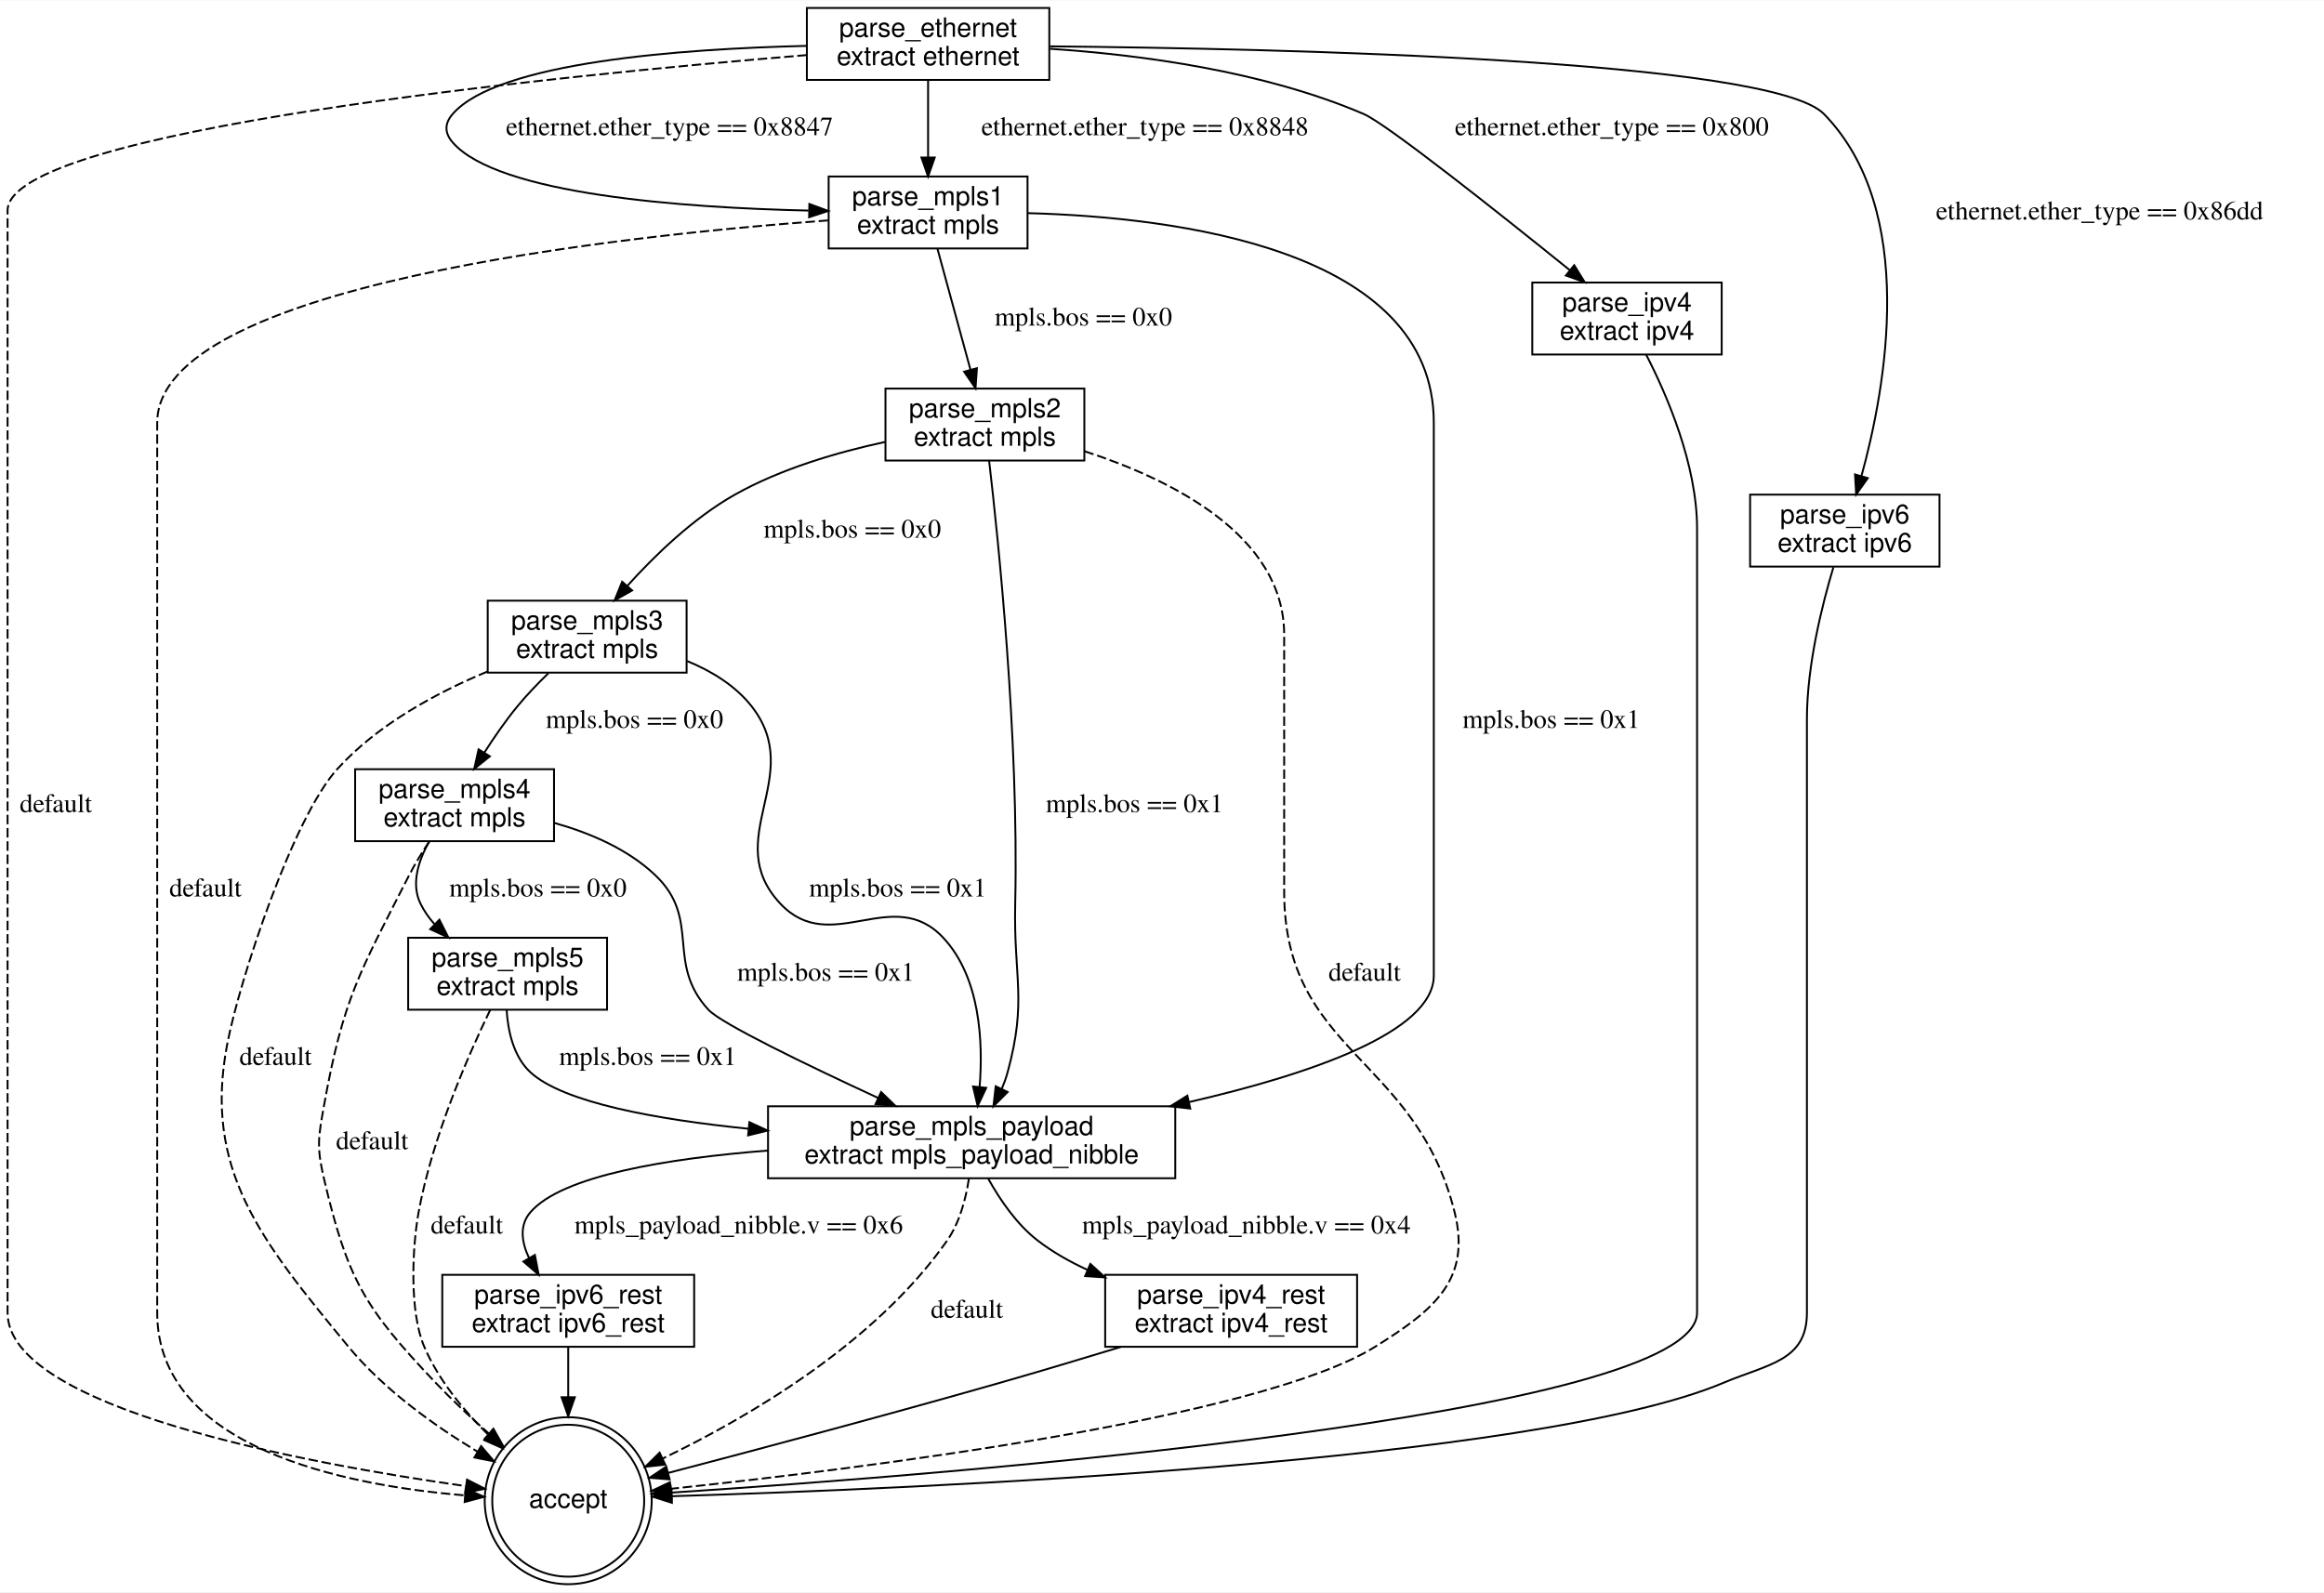
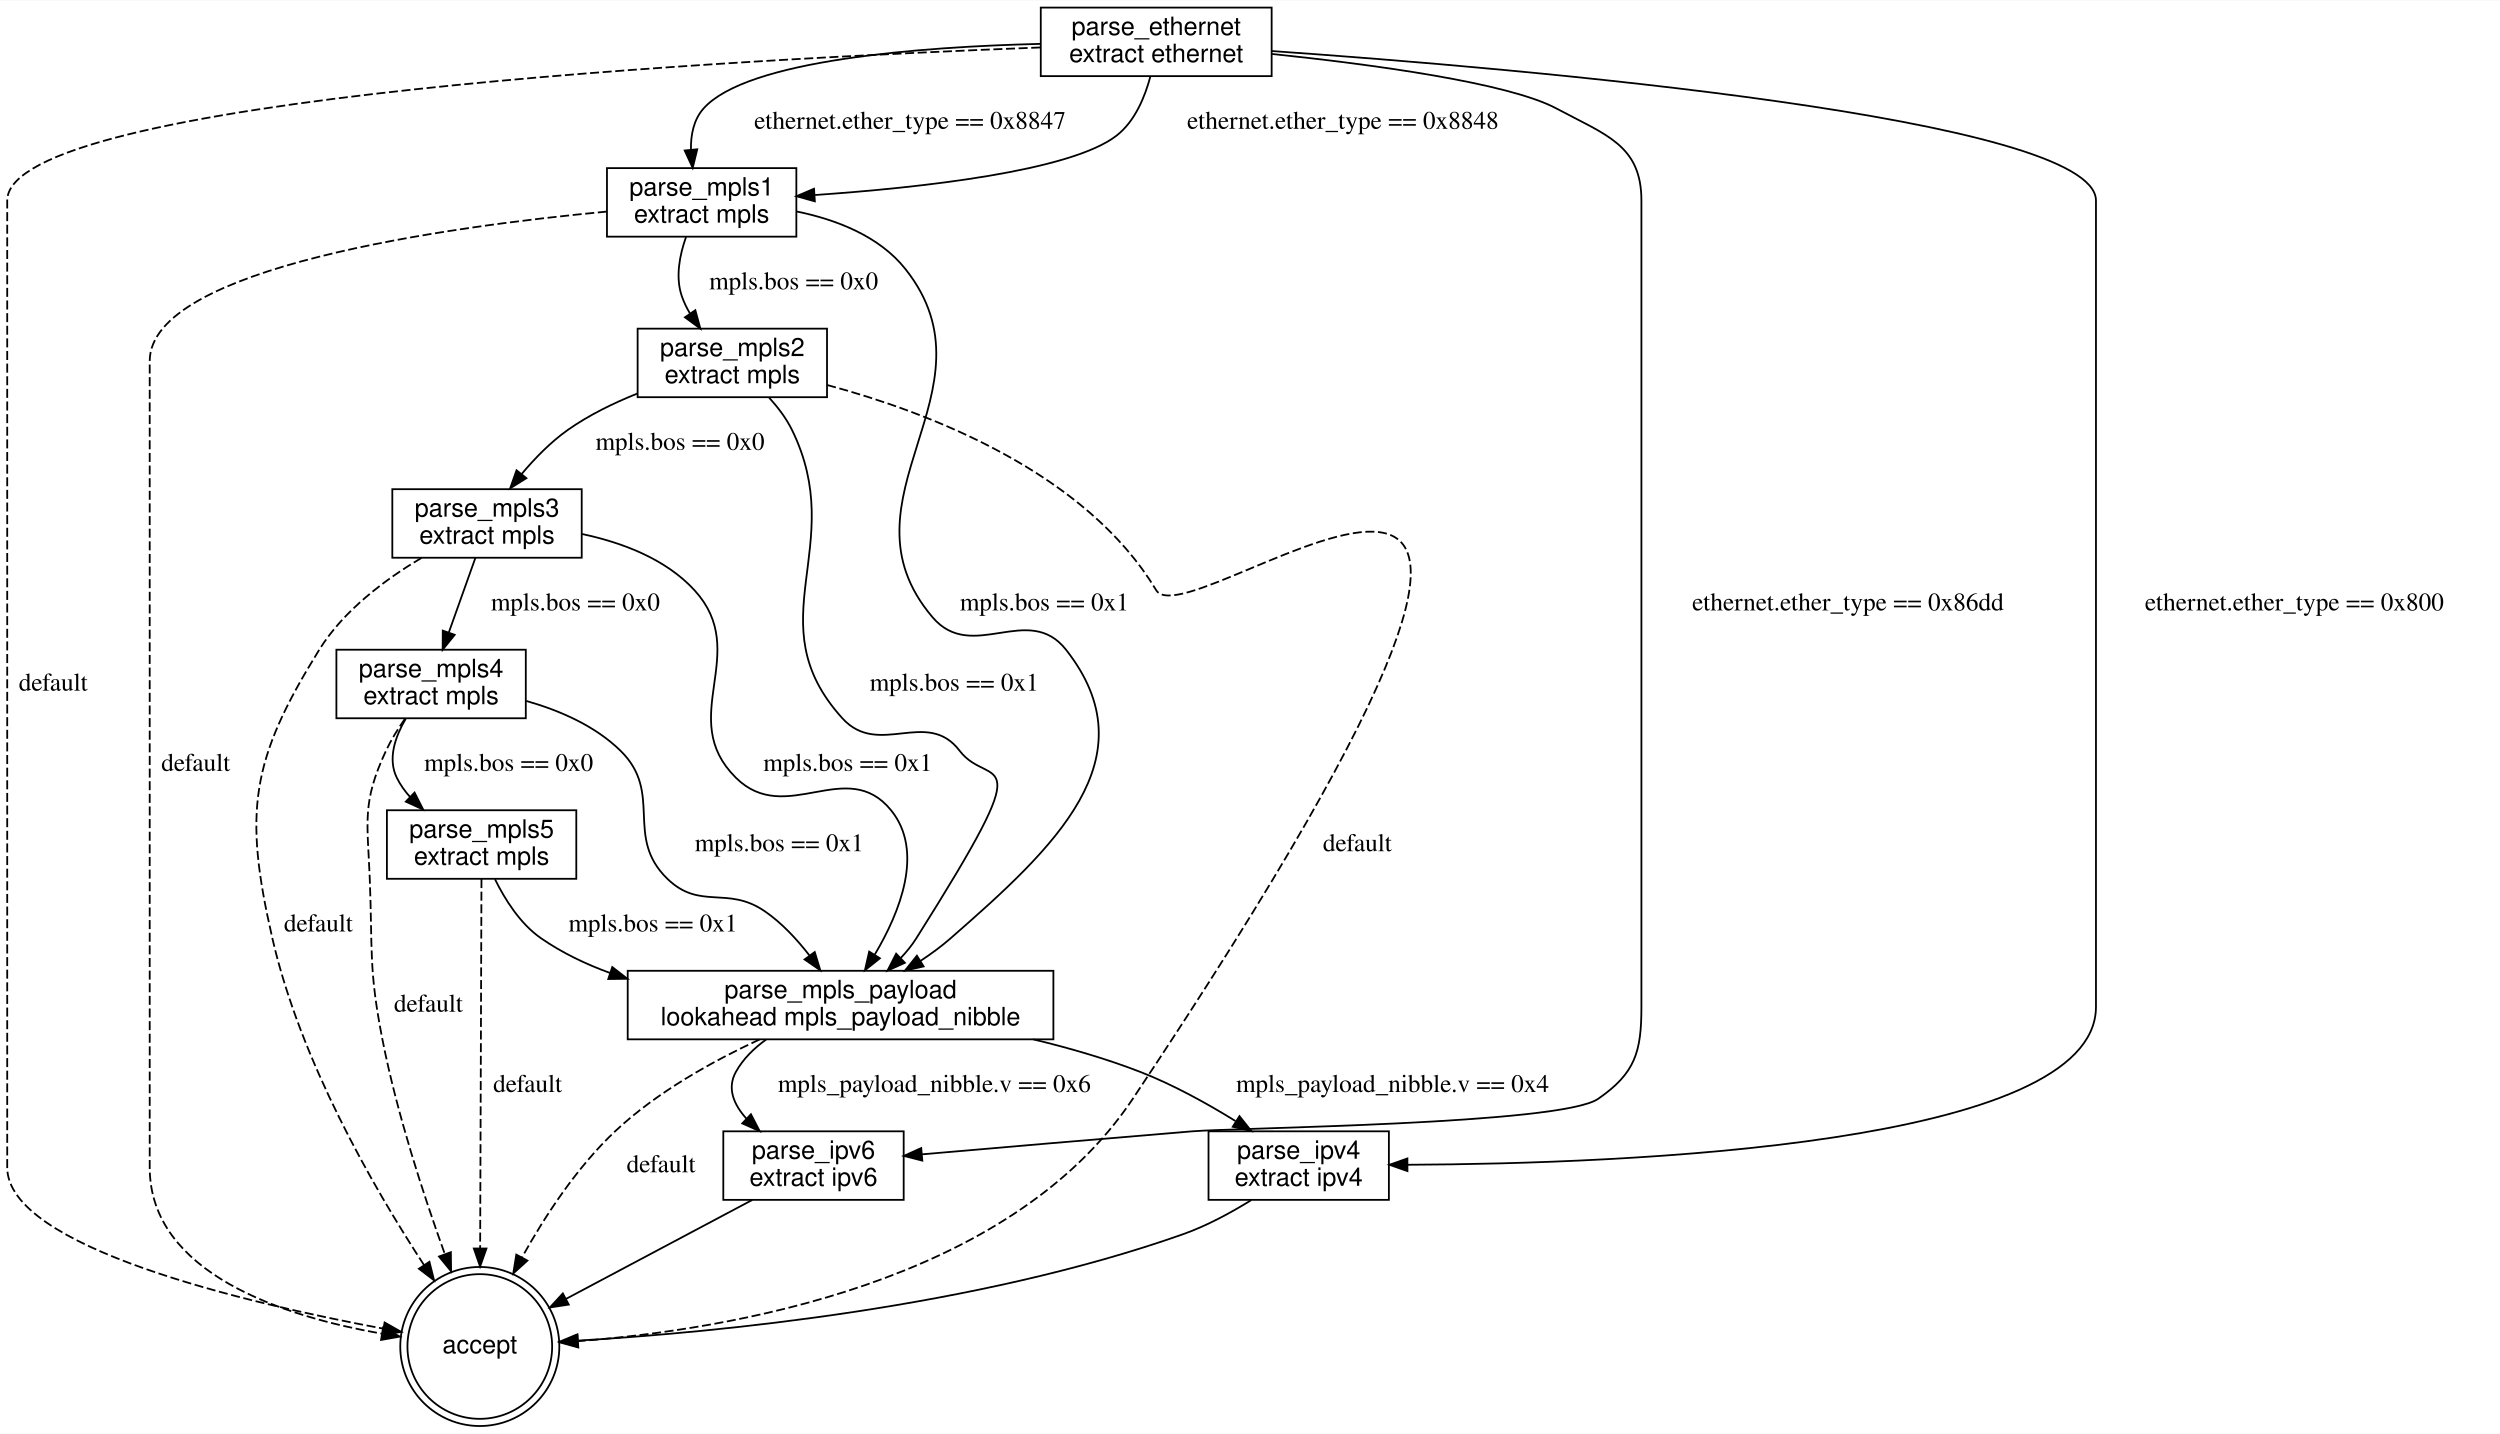
- <svg xmlns="http://www.w3.org/2000/svg" xmlns:xlink="http://www.w3.org/1999/xlink" width="1227pt" height="841pt" viewBox="0.00 0.00 1227.00 840.59">
-   <g id="graph0" class="graph" transform="scale(1 1) rotate(0) translate(4 836.59)">
-     <polygon fill="white" stroke="transparent" points="-4,4 -4,-836.59 1223,-836.59 1223,4 -4,4" />
+ <svg xmlns="http://www.w3.org/2000/svg" xmlns:xlink="http://www.w3.org/1999/xlink" width="1386pt" height="795pt" viewBox="0.00 0.00 1386.00 794.59">
+   <g id="graph0" class="graph" transform="scale(1 1) rotate(0) translate(4 790.59)">
+     <polygon fill="white" stroke="transparent" points="-4,4 -4,-790.59 1382,-790.59 1382,4 -4,4" />
    <g id="node1" class="node">
-       <polygon fill="none" stroke="black" points="550,-832.59 422,-832.59 422,-794.59 550,-794.59 550,-832.59" />
-       <text text-anchor="middle" x="486" y="-817.39" font-family="Helvetica,sans-Serif" font-size="14.00">parse_ethernet</text>
-       <text text-anchor="middle" x="486" y="-802.39" font-family="Helvetica,sans-Serif" font-size="14.00">extract ethernet</text>
+       <polygon fill="none" stroke="black" points="701,-786.59 573,-786.59 573,-748.59 701,-748.59 701,-786.59" />
+       <text text-anchor="middle" x="637" y="-771.39" font-family="Helvetica,sans-Serif" font-size="14.00">parse_ethernet</text>
+       <text text-anchor="middle" x="637" y="-756.39" font-family="Helvetica,sans-Serif" font-size="14.00">extract ethernet</text>
    </g>
    <g id="node2" class="node">
      <g id="a_node2">
        <a xlink:href="#" xlink:title="First of the five bounded MPLS labels (`max = 5` in the&#10;source).">
-           <polygon fill="none" stroke="black" points="538.5,-743.59 433.5,-743.59 433.5,-705.59 538.5,-705.59 538.5,-743.59" />
-           <text text-anchor="middle" x="486" y="-728.39" font-family="Helvetica,sans-Serif" font-size="14.00">parse_mpls1</text>
-           <text text-anchor="middle" x="486" y="-713.39" font-family="Helvetica,sans-Serif" font-size="14.00">extract mpls</text>
+           <polygon fill="none" stroke="black" points="437.5,-697.59 332.5,-697.59 332.5,-659.59 437.5,-659.59 437.5,-697.59" />
+           <text text-anchor="middle" x="385" y="-682.39" font-family="Helvetica,sans-Serif" font-size="14.00">parse_mpls1</text>
+           <text text-anchor="middle" x="385" y="-667.39" font-family="Helvetica,sans-Serif" font-size="14.00">extract mpls</text>
        </a>
      </g>
    </g>
    <g id="edge1" class="edge">
-       <path fill="none" stroke="black" d="M421.81,-812.57C355.59,-811.02 258.72,-803.95 235,-776.59 230.63,-771.56 230.63,-766.63 235,-761.59 258.85,-734.08 356.66,-727.09 422.9,-725.59" />
-       <polygon fill="black" stroke="black" points="423.31,-729.08 433.25,-725.4 423.18,-722.09 423.31,-729.08" />
-       <text text-anchor="middle" x="349.5" y="-765.39" font-family="Times,serif" font-size="14.00">ethernet.ether_type == 0x8847</text>
+       <path fill="none" stroke="black" d="M572.92,-766.48C506.78,-764.85 409.98,-757.72 386,-730.59 380.56,-724.44 378.93,-716.04 379.06,-707.84" />
+       <polygon fill="black" stroke="black" points="382.56,-708.02 380.03,-697.73 375.59,-707.36 382.56,-708.02" />
+       <text text-anchor="middle" x="500.5" y="-719.39" font-family="Times,serif" font-size="14.00">ethernet.ether_type == 0x8847</text>
    </g>
    <g id="edge2" class="edge">
-       <path fill="none" stroke="black" d="M486,-794.57C486,-782.78 486,-767.15 486,-753.75" />
-       <polygon fill="black" stroke="black" points="489.5,-753.6 486,-743.6 482.5,-753.6 489.5,-753.6" />
-       <text text-anchor="middle" x="600.5" y="-765.39" font-family="Times,serif" font-size="14.00">ethernet.ether_type == 0x8848</text>
+       <path fill="none" stroke="black" d="M633.8,-748.53C630.84,-737.31 625.29,-723.57 615,-715.59 589.57,-695.88 506.83,-686.77 447.89,-682.69" />
+       <polygon fill="black" stroke="black" points="447.75,-679.17 437.55,-682.01 447.29,-686.16 447.75,-679.17" />
+       <text text-anchor="middle" x="740.5" y="-719.39" font-family="Times,serif" font-size="14.00">ethernet.ether_type == 0x8848</text>
    </g>
    <g id="node8" class="node">
      <g id="a_node8">
        <a xlink:href="#" xlink:title="Terminal - this graph has no L4 dispatch.">
-           <polygon fill="none" stroke="black" points="905,-687.59 805,-687.59 805,-649.59 905,-649.59 905,-687.59" />
-           <text text-anchor="middle" x="855" y="-672.39" font-family="Helvetica,sans-Serif" font-size="14.00">parse_ipv4</text>
-           <text text-anchor="middle" x="855" y="-657.39" font-family="Helvetica,sans-Serif" font-size="14.00">extract ipv4</text>
+           <polygon fill="none" stroke="black" points="766,-163.59 666,-163.59 666,-125.59 766,-125.59 766,-163.59" />
+           <text text-anchor="middle" x="716" y="-148.39" font-family="Helvetica,sans-Serif" font-size="14.00">parse_ipv4</text>
+           <text text-anchor="middle" x="716" y="-133.39" font-family="Helvetica,sans-Serif" font-size="14.00">extract ipv4</text>
        </a>
      </g>
    </g>
    <g id="edge3" class="edge">
-       <path fill="none" stroke="black" d="M550.34,-811.04C597.81,-807.9 663.08,-799.32 716,-776.59 728.13,-771.38 787.59,-724.15 824.71,-694.2" />
-       <polygon fill="black" stroke="black" points="827.14,-696.74 832.71,-687.73 822.74,-691.29 827.14,-696.74" />
-       <text text-anchor="middle" x="847" y="-765.39" font-family="Times,serif" font-size="14.00">ethernet.ether_type == 0x800</text>
+       <path fill="none" stroke="black" d="M701.15,-762.49C840.4,-752.72 1158,-725.42 1158,-679.59 1158,-679.59 1158,-679.59 1158,-232.59 1158,-155.74 897.53,-145.61 776.49,-145.05" />
+       <polygon fill="black" stroke="black" points="776.28,-141.55 766.27,-145.03 776.26,-148.55 776.28,-141.55" />
+       <text text-anchor="middle" x="1268" y="-452.39" font-family="Times,serif" font-size="14.00">ethernet.ether_type == 0x800</text>
    </g>
    <g id="node9" class="node">
-       <polygon fill="none" stroke="black" points="1020,-575.59 920,-575.59 920,-537.59 1020,-537.59 1020,-575.59" />
-       <text text-anchor="middle" x="970" y="-560.39" font-family="Helvetica,sans-Serif" font-size="14.00">parse_ipv6</text>
-       <text text-anchor="middle" x="970" y="-545.39" font-family="Helvetica,sans-Serif" font-size="14.00">extract ipv6</text>
+       <polygon fill="none" stroke="black" points="497,-163.59 397,-163.59 397,-125.59 497,-125.59 497,-163.59" />
+       <text text-anchor="middle" x="447" y="-148.39" font-family="Helvetica,sans-Serif" font-size="14.00">parse_ipv6</text>
+       <text text-anchor="middle" x="447" y="-133.39" font-family="Helvetica,sans-Serif" font-size="14.00">extract ipv6</text>
    </g>
    <g id="edge4" class="edge">
-       <path fill="none" stroke="black" d="M550.41,-812.32C673.2,-811.14 931.09,-805.23 959,-776.59 1008.77,-725.52 991.59,-631.92 978.79,-585.39" />
-       <polygon fill="black" stroke="black" points="982.13,-584.31 976,-575.67 975.4,-586.25 982.13,-584.31" />
-       <text text-anchor="middle" x="1104.5" y="-720.89" font-family="Times,serif" font-size="14.00">ethernet.ether_type == 0x86dd</text>
+       <path fill="none" stroke="black" d="M701.22,-760.87C756.83,-755.07 832.39,-744.9 859,-730.59 886.15,-715.99 906,-710.42 906,-679.59 906,-679.59 906,-679.59 906,-232.59 906,-207.54 902.6,-195.85 882,-181.59 861.38,-167.32 681.99,-165.66 657,-163.59 606.47,-159.41 549.11,-154.48 507.12,-150.84" />
+       <polygon fill="black" stroke="black" points="507.33,-147.34 497.06,-149.96 506.72,-154.32 507.33,-147.34" />
+       <text text-anchor="middle" x="1020.5" y="-452.39" font-family="Times,serif" font-size="14.00">ethernet.ether_type == 0x86dd</text>
    </g>
-     <g id="node12" class="node">
-       <ellipse fill="none" stroke="black" cx="296" cy="-44.3" rx="40.11" ry="40.11" />
-       <ellipse fill="none" stroke="black" cx="296" cy="-44.3" rx="44.09" ry="44.09" />
-       <text text-anchor="middle" x="296" y="-40.6" font-family="Helvetica,sans-Serif" font-size="14.00">accept</text>
+     <g id="node10" class="node">
+       <ellipse fill="none" stroke="black" cx="262" cy="-44.3" rx="40.11" ry="40.11" />
+       <ellipse fill="none" stroke="black" cx="262" cy="-44.3" rx="44.09" ry="44.09" />
+       <text text-anchor="middle" x="262" y="-40.6" font-family="Helvetica,sans-Serif" font-size="14.00">accept</text>
    </g>
    <g id="edge5" class="edge">
-       <path fill="none" stroke="black" stroke-dasharray="5,2" d="M421.96,-807.71C289.99,-796.79 0,-767.97 0,-725.59 0,-725.59 0,-725.59 0,-143.59 0,-93.19 156.56,-64.11 241.96,-51.99" />
-       <polygon fill="black" stroke="black" points="242.58,-55.44 252.01,-50.6 241.62,-48.51 242.58,-55.44" />
+       <path fill="none" stroke="black" stroke-dasharray="5,2" d="M572.71,-764.48C410.97,-758.3 0,-736.97 0,-679.59 0,-679.59 0,-679.59 0,-143.59 0,-99.48 131.84,-68.49 208.47,-54.2" />
+       <polygon fill="black" stroke="black" points="209.23,-57.62 218.44,-52.38 207.98,-50.73 209.23,-57.62" />
      <text text-anchor="middle" x="25.5" y="-407.89" font-family="Times,serif" font-size="14.00">default</text>
    </g>
    <g id="node3" class="node">
-       <polygon fill="none" stroke="black" points="568.5,-631.59 463.5,-631.59 463.5,-593.59 568.5,-593.59 568.5,-631.59" />
-       <text text-anchor="middle" x="516" y="-616.39" font-family="Helvetica,sans-Serif" font-size="14.00">parse_mpls2</text>
-       <text text-anchor="middle" x="516" y="-601.39" font-family="Helvetica,sans-Serif" font-size="14.00">extract mpls</text>
+       <polygon fill="none" stroke="black" points="454.5,-608.59 349.5,-608.59 349.5,-570.59 454.5,-570.59 454.5,-608.59" />
+       <text text-anchor="middle" x="402" y="-593.39" font-family="Helvetica,sans-Serif" font-size="14.00">parse_mpls2</text>
+       <text text-anchor="middle" x="402" y="-578.39" font-family="Helvetica,sans-Serif" font-size="14.00">extract mpls</text>
    </g>
    <g id="edge6" class="edge">
-       <path fill="none" stroke="black" d="M490.95,-705.43C495.69,-688.07 502.89,-661.66 508.36,-641.61" />
-       <polygon fill="black" stroke="black" points="511.78,-642.35 511.04,-631.78 505.03,-640.51 511.78,-642.35" />
-       <text text-anchor="middle" x="568" y="-664.89" font-family="Times,serif" font-size="14.00">mpls.bos == 0x0</text>
+       <path fill="none" stroke="black" d="M376.33,-659.37C372.82,-649.51 370.35,-637.22 374,-626.59 375.14,-623.27 376.72,-620.02 378.57,-616.92" />
+       <polygon fill="black" stroke="black" points="381.49,-618.84 384.28,-608.61 375.73,-614.87 381.49,-618.84" />
+       <text text-anchor="middle" x="436" y="-630.39" font-family="Times,serif" font-size="14.00">mpls.bos == 0x0</text>
    </g>
    <g id="node7" class="node">
      <g id="a_node7">
        <a xlink:href="#" xlink:title="Bottom of stack: the source's 4-bit pseudo-field, extracted&#10;here as a real header. This graph maps only 4/6 (no EoMPLS arm,&#10;unlike big-union); other nibbles end the sequence.">
-           <polygon fill="none" stroke="black" points="616.5,-252.59 401.5,-252.59 401.5,-214.59 616.5,-214.59 616.5,-252.59" />
-           <text text-anchor="middle" x="509" y="-237.39" font-family="Helvetica,sans-Serif" font-size="14.00">parse_mpls_payload</text>
-           <text text-anchor="middle" x="509" y="-222.39" font-family="Helvetica,sans-Serif" font-size="14.00">extract mpls_payload_nibble</text>
+           <polygon fill="none" stroke="black" points="580,-252.59 344,-252.59 344,-214.59 580,-214.59 580,-252.59" />
+           <text text-anchor="middle" x="462" y="-237.39" font-family="Helvetica,sans-Serif" font-size="14.00">parse_mpls_payload</text>
+           <text text-anchor="middle" x="462" y="-222.39" font-family="Helvetica,sans-Serif" font-size="14.00">lookahead mpls_payload_nibble</text>
        </a>
      </g>
    </g>
    <g id="edge7" class="edge">
-       <path fill="none" stroke="black" d="M538.75,-724.24C616.56,-722.13 753,-705.34 753,-613.59 753,-613.59 753,-613.59 753,-321.59 753,-291.71 687.25,-269.41 624.01,-254.87" />
-       <polygon fill="black" stroke="black" points="624.42,-251.37 613.89,-252.6 622.89,-258.2 624.42,-251.37" />
-       <text text-anchor="middle" x="815" y="-452.39" font-family="Times,serif" font-size="14.00">mpls.bos == 0x1</text>
+       <path fill="none" stroke="black" d="M437.57,-673.57C459.63,-669.06 483.49,-659.91 498,-641.59 551.43,-574.15 457.25,-514.13 513,-448.59 534.93,-422.81 566.08,-457.21 587,-430.59 634.33,-370.38 580.66,-321 523,-270.59 517.9,-266.13 512.17,-261.93 506.32,-258.07" />
+       <polygon fill="black" stroke="black" points="508.04,-255.02 497.71,-252.68 504.33,-260.96 508.04,-255.02" />
+       <text text-anchor="middle" x="575" y="-452.39" font-family="Times,serif" font-size="14.00">mpls.bos == 0x1</text>
    </g>
    <g id="edge8" class="edge">
-       <path fill="none" stroke="black" stroke-dasharray="5,2" d="M433.21,-720.4C323.08,-712.3 79,-686.15 79,-613.59 79,-613.59 79,-613.59 79,-143.59 79,-72.34 177.28,-52.47 241.56,-47.1" />
-       <polygon fill="black" stroke="black" points="241.85,-50.59 251.56,-46.35 241.33,-43.6 241.85,-50.59" />
+       <path fill="none" stroke="black" stroke-dasharray="5,2" d="M332.4,-673.49C244.91,-665.21 79,-642.65 79,-590.59 79,-590.59 79,-590.59 79,-143.59 79,-84.64 153.61,-60.9 207.55,-51.43" />
+       <polygon fill="black" stroke="black" points="208.4,-54.84 217.7,-49.78 207.27,-47.93 208.4,-54.84" />
      <text text-anchor="middle" x="104.5" y="-363.39" font-family="Times,serif" font-size="14.00">default</text>
    </g>
    <g id="node4" class="node">
-       <polygon fill="none" stroke="black" points="358.5,-519.59 253.5,-519.59 253.5,-481.59 358.5,-481.59 358.5,-519.59" />
-       <text text-anchor="middle" x="306" y="-504.39" font-family="Helvetica,sans-Serif" font-size="14.00">parse_mpls3</text>
-       <text text-anchor="middle" x="306" y="-489.39" font-family="Helvetica,sans-Serif" font-size="14.00">extract mpls</text>
+       <polygon fill="none" stroke="black" points="318.5,-519.59 213.5,-519.59 213.5,-481.59 318.5,-481.59 318.5,-519.59" />
+       <text text-anchor="middle" x="266" y="-504.39" font-family="Helvetica,sans-Serif" font-size="14.00">parse_mpls3</text>
+       <text text-anchor="middle" x="266" y="-489.39" font-family="Helvetica,sans-Serif" font-size="14.00">extract mpls</text>
    </g>
    <g id="edge9" class="edge">
-       <path fill="none" stroke="black" d="M463.25,-603.4C438.13,-597.99 408.32,-589.28 384,-575.59 362.05,-563.24 341.57,-543.35 327.11,-527.3" />
-       <polygon fill="black" stroke="black" points="329.74,-524.99 320.51,-519.78 324.48,-529.61 329.74,-524.99" />
-       <text text-anchor="middle" x="446" y="-552.89" font-family="Times,serif" font-size="14.00">mpls.bos == 0x0</text>
+       <path fill="none" stroke="black" d="M349.3,-572.6C336.16,-567.33 322.54,-560.7 311,-552.59 301.38,-545.84 292.44,-536.63 285.1,-527.89" />
+       <polygon fill="black" stroke="black" points="287.83,-525.7 278.84,-520.08 282.37,-530.07 287.83,-525.7" />
+       <text text-anchor="middle" x="373" y="-541.39" font-family="Times,serif" font-size="14.00">mpls.bos == 0x0</text>
    </g>
    <g id="edge10" class="edge">
-       <path fill="none" stroke="black" d="M518.21,-593.59C523.04,-552.27 533.97,-447.47 532,-359.59 531.11,-320.01 538.38,-308.8 528,-270.59 527.19,-267.62 526.11,-264.62 524.87,-261.68" />
-       <polygon fill="black" stroke="black" points="528,-260.12 520.5,-252.63 521.7,-263.16 528,-260.12" />
-       <text text-anchor="middle" x="595" y="-407.89" font-family="Times,serif" font-size="14.00">mpls.bos == 0x1</text>
+       <path fill="none" stroke="black" d="M422.41,-570.33C427.22,-565.05 431.85,-558.98 435,-552.59 466.89,-487.83 414.49,-446.05 463,-392.59 483.14,-370.39 509.85,-398.45 528,-374.59 545.01,-352.24 574.77,-382.78 504,-270.59 501.57,-266.74 498.6,-263.08 495.37,-259.68" />
+       <polygon fill="black" stroke="black" points="497.66,-257.02 488.01,-252.65 492.83,-262.08 497.66,-257.02" />
+       <text text-anchor="middle" x="525" y="-407.89" font-family="Times,serif" font-size="14.00">mpls.bos == 0x1</text>
    </g>
    <g id="edge11" class="edge">
-       <path fill="none" stroke="black" stroke-dasharray="5,2" d="M568.61,-598.51C614.57,-583.55 674,-554.07 674,-501.59 674,-501.59 674,-501.59 674,-366.09 674,-280.8 743.39,-279.36 764,-196.59 772.86,-161.02 753.13,-144.97 722,-125.59 660.52,-87.32 450.75,-61.22 350.37,-50.61" />
-       <polygon fill="black" stroke="black" points="350.45,-47.1 340.14,-49.54 349.72,-54.06 350.45,-47.1" />
-       <text text-anchor="middle" x="716.5" y="-318.89" font-family="Times,serif" font-size="14.00">default</text>
+       <path fill="none" stroke="black" stroke-dasharray="5,2" d="M454.58,-577.35C510.94,-562.19 597.62,-529.15 637,-463.59 655.95,-432.04 952.95,-674.84 624,-181.59 555.68,-79.15 399.53,-53.54 316.41,-47.25" />
+       <polygon fill="black" stroke="black" points="316.61,-43.75 306.4,-46.56 316.13,-50.74 316.61,-43.75" />
+       <text text-anchor="middle" x="748.5" y="-318.89" font-family="Times,serif" font-size="14.00">default</text>
    </g>
    <g id="node5" class="node">
-       <polygon fill="none" stroke="black" points="288.5,-430.59 183.5,-430.59 183.5,-392.59 288.5,-392.59 288.5,-430.59" />
-       <text text-anchor="middle" x="236" y="-415.39" font-family="Helvetica,sans-Serif" font-size="14.00">parse_mpls4</text>
-       <text text-anchor="middle" x="236" y="-400.39" font-family="Helvetica,sans-Serif" font-size="14.00">extract mpls</text>
+       <polygon fill="none" stroke="black" points="287.5,-430.59 182.5,-430.59 182.5,-392.59 287.5,-392.59 287.5,-430.59" />
+       <text text-anchor="middle" x="235" y="-415.39" font-family="Helvetica,sans-Serif" font-size="14.00">parse_mpls4</text>
+       <text text-anchor="middle" x="235" y="-400.39" font-family="Helvetica,sans-Serif" font-size="14.00">extract mpls</text>
    </g>
    <g id="edge12" class="edge">
-       <path fill="none" stroke="black" d="M285.57,-481.31C279.93,-475.85 274,-469.69 269,-463.59 262.88,-456.13 256.92,-447.48 251.78,-439.45" />
-       <polygon fill="black" stroke="black" points="254.62,-437.39 246.37,-430.74 248.67,-441.08 254.62,-437.39" />
-       <text text-anchor="middle" x="331" y="-452.39" font-family="Times,serif" font-size="14.00">mpls.bos == 0x0</text>
+       <path fill="none" stroke="black" d="M259.58,-481.57C255.34,-469.67 249.7,-453.84 244.89,-440.35" />
+       <polygon fill="black" stroke="black" points="248.07,-438.84 241.41,-430.6 241.47,-441.19 248.07,-438.84" />
+       <text text-anchor="middle" x="315" y="-452.39" font-family="Times,serif" font-size="14.00">mpls.bos == 0x0</text>
    </g>
    <g id="edge13" class="edge">
-       <path fill="none" stroke="black" d="M358.73,-487.73C371.72,-482.4 384.37,-474.69 393,-463.59 421.66,-426.72 376.04,-393.64 408,-359.59 434.73,-331.12 467.33,-370.12 494,-341.59 513.53,-320.71 515.12,-286.75 513.21,-262.7" />
-       <polygon fill="black" stroke="black" points="516.69,-262.34 512.18,-252.75 509.73,-263.06 516.69,-262.34" />
-       <text text-anchor="middle" x="470" y="-363.39" font-family="Times,serif" font-size="14.00">mpls.bos == 0x1</text>
+       <path fill="none" stroke="black" d="M318.6,-494.75C340.74,-490.07 365.02,-481.01 381,-463.59 413.01,-428.72 370.34,-392.88 404,-359.59 431.77,-332.14 465.38,-371.9 490,-341.59 508.49,-318.83 494.95,-285.14 481.02,-261.67" />
+       <polygon fill="black" stroke="black" points="483.81,-259.52 475.53,-252.91 477.88,-263.24 483.81,-259.52" />
+       <text text-anchor="middle" x="466" y="-363.39" font-family="Times,serif" font-size="14.00">mpls.bos == 0x1</text>
    </g>
    <g id="edge14" class="edge">
-       <path fill="none" stroke="black" stroke-dasharray="5,2" d="M253.4,-482.18C226.63,-471.04 195.32,-454.19 174,-430.59 150.73,-404.84 122.56,-319.67 116,-285.59 103.25,-219.38 133.28,-182.14 180,-125.59 198.59,-103.09 225.01,-84.14 247.95,-70.3" />
-       <polygon fill="black" stroke="black" points="250.01,-73.15 256.87,-65.07 246.47,-67.11 250.01,-73.15" />
-       <text text-anchor="middle" x="141.5" y="-274.39" font-family="Times,serif" font-size="14.00">default</text>
+       <path fill="none" stroke="black" stroke-dasharray="5,2" d="M229.67,-481.5C209.81,-469.71 186.56,-452.46 173,-430.59 135.04,-369.36 130.93,-340.82 147,-270.59 162.47,-202.97 202.64,-133.01 231.13,-89.36" />
+       <polygon fill="black" stroke="black" points="234.07,-91.26 236.66,-80.98 228.23,-87.4 234.07,-91.26" />
+       <text text-anchor="middle" x="172.5" y="-274.39" font-family="Times,serif" font-size="14.00">default</text>
    </g>
    <g id="node6" class="node">
      <g id="a_node6">
        <a xlink:href="#" xlink:title="Fifth label: the bound is exhausted, so bos=0 (a sixth&#10;label) falls to the default - not a recognized sequence.">
-           <polygon fill="none" stroke="black" points="316.5,-341.59 211.5,-341.59 211.5,-303.59 316.5,-303.59 316.5,-341.59" />
-           <text text-anchor="middle" x="264" y="-326.39" font-family="Helvetica,sans-Serif" font-size="14.00">parse_mpls5</text>
-           <text text-anchor="middle" x="264" y="-311.39" font-family="Helvetica,sans-Serif" font-size="14.00">extract mpls</text>
+           <polygon fill="none" stroke="black" points="315.5,-341.59 210.5,-341.59 210.5,-303.59 315.5,-303.59 315.5,-341.59" />
+           <text text-anchor="middle" x="263" y="-326.39" font-family="Helvetica,sans-Serif" font-size="14.00">parse_mpls5</text>
+           <text text-anchor="middle" x="263" y="-311.39" font-family="Helvetica,sans-Serif" font-size="14.00">extract mpls</text>
        </a>
      </g>
    </g>
    <g id="edge15" class="edge">
-       <path fill="none" stroke="black" d="M222.51,-392.25C216.96,-382.35 212.9,-370.06 218,-359.59 219.9,-355.7 222.45,-352.1 225.37,-348.8" />
-       <polygon fill="black" stroke="black" points="227.99,-351.14 232.76,-341.68 223.13,-346.1 227.99,-351.14" />
-       <text text-anchor="middle" x="280" y="-363.39" font-family="Times,serif" font-size="14.00">mpls.bos == 0x0</text>
+       <path fill="none" stroke="black" d="M220.92,-392.28C215.11,-382.39 210.81,-370.1 216,-359.59 217.89,-355.76 220.41,-352.22 223.31,-348.98" />
+       <polygon fill="black" stroke="black" points="225.82,-351.41 230.62,-341.97 220.98,-346.36 225.82,-351.41" />
+       <text text-anchor="middle" x="278" y="-363.39" font-family="Times,serif" font-size="14.00">mpls.bos == 0x0</text>
    </g>
    <g id="edge16" class="edge">
-       <path fill="none" stroke="black" d="M288.53,-402.26C307.32,-397.01 327.44,-388.47 342,-374.59 366.56,-351.19 347.06,-328.58 370,-303.59 376.76,-296.23 422.41,-274.21 459.57,-257.01" />
-       <polygon fill="black" stroke="black" points="461.2,-260.11 468.81,-252.75 458.26,-253.75 461.2,-260.11" />
-       <text text-anchor="middle" x="432" y="-318.89" font-family="Times,serif" font-size="14.00">mpls.bos == 0x1</text>
+       <path fill="none" stroke="black" d="M287.76,-402.19C306.24,-396.94 325.89,-388.41 340,-374.59 364.01,-351.08 341.89,-327 366,-303.59 384.15,-285.97 399.15,-299.92 420,-285.59 429.46,-279.1 437.94,-269.89 444.76,-261.08" />
+       <polygon fill="black" stroke="black" points="447.69,-263 450.77,-252.86 442.04,-258.87 447.69,-263" />
+       <text text-anchor="middle" x="428" y="-318.89" font-family="Times,serif" font-size="14.00">mpls.bos == 0x1</text>
    </g>
    <g id="edge17" class="edge">
-       <path fill="none" stroke="black" stroke-dasharray="5,2" d="M222.68,-392.41C218.94,-386.86 215.07,-380.62 212,-374.59 185.79,-323.08 177.16,-309.49 167,-252.59 164.03,-235.97 163.16,-231.04 167,-214.59 179.45,-161.33 188.32,-146.24 226,-106.59 234.69,-97.45 244.6,-88.17 254.17,-79.7" />
-       <polygon fill="black" stroke="black" points="256.5,-82.31 261.74,-73.1 251.9,-77.04 256.5,-82.31" />
-       <text text-anchor="middle" x="192.5" y="-229.89" font-family="Times,serif" font-size="14.00">default</text>
+       <path fill="none" stroke="black" stroke-dasharray="5,2" d="M220.49,-392.27C216.67,-386.81 212.83,-380.66 210,-374.59 196.55,-345.77 199.75,-335.38 201,-303.59 202.56,-263.95 200.37,-253.53 208,-214.59 216.02,-173.67 230.63,-128.77 242.63,-95.5" />
+       <polygon fill="black" stroke="black" points="245.95,-96.59 246.09,-86 239.38,-94.19 245.95,-96.59" />
+       <text text-anchor="middle" x="233.5" y="-229.89" font-family="Times,serif" font-size="14.00">default</text>
    </g>
    <g id="edge18" class="edge">
-       <path fill="none" stroke="black" d="M263.48,-303.52C264.18,-292.46 267.05,-278.87 276,-270.59 293.36,-254.54 342.51,-245.64 391.22,-240.71" />
-       <polygon fill="black" stroke="black" points="391.65,-244.19 401.27,-239.75 390.98,-237.22 391.65,-244.19" />
-       <text text-anchor="middle" x="338" y="-274.39" font-family="Times,serif" font-size="14.00">mpls.bos == 0x1</text>
+       <path fill="none" stroke="black" d="M270.42,-303.36C275.88,-292.23 284.38,-278.63 296,-270.59 307.63,-262.55 320.72,-256.26 334.32,-251.34" />
+       <polygon fill="black" stroke="black" points="335.45,-254.66 343.81,-248.16 333.22,-248.02 335.45,-254.66" />
+       <text text-anchor="middle" x="358" y="-274.39" font-family="Times,serif" font-size="14.00">mpls.bos == 0x1</text>
    </g>
    <g id="edge19" class="edge">
-       <path fill="none" stroke="black" stroke-dasharray="5,2" d="M254.84,-303.55C243.34,-279.77 224.22,-236.28 217,-196.59 213.69,-178.4 212,-144.23 220,-125.59 227.54,-108.03 240.71,-91.99 253.99,-78.93" />
-       <polygon fill="black" stroke="black" points="256.47,-81.4 261.35,-72 251.67,-76.31 256.47,-81.4" />
-       <text text-anchor="middle" x="242.5" y="-185.39" font-family="Times,serif" font-size="14.00">default</text>
-     </g>
-     <g id="node10" class="node">
-       <polygon fill="none" stroke="black" points="712.5,-163.59 579.5,-163.59 579.5,-125.59 712.5,-125.59 712.5,-163.59" />
-       <text text-anchor="middle" x="646" y="-148.39" font-family="Helvetica,sans-Serif" font-size="14.00">parse_ipv4_rest</text>
-       <text text-anchor="middle" x="646" y="-133.39" font-family="Helvetica,sans-Serif" font-size="14.00">extract ipv4_rest</text>
+       <path fill="none" stroke="black" stroke-dasharray="5,2" d="M262.93,-303.46C262.79,-262.52 262.42,-161.59 262.19,-98.74" />
+       <polygon fill="black" stroke="black" points="265.69,-98.61 262.16,-88.62 258.69,-98.63 265.69,-98.61" />
+       <text text-anchor="middle" x="288.5" y="-185.39" font-family="Times,serif" font-size="14.00">default</text>
    </g>
    <g id="edge20" class="edge">
-       <path fill="none" stroke="black" d="M517.76,-214.36C523.8,-203.51 532.75,-190.22 544,-181.59 551.88,-175.55 560.85,-170.47 570.14,-166.21" />
-       <polygon fill="black" stroke="black" points="571.67,-169.36 579.49,-162.21 568.92,-162.92 571.67,-169.36" />
-       <text text-anchor="middle" x="654" y="-185.39" font-family="Times,serif" font-size="14.00">mpls_payload_nibble.v == 0x4</text>
-     </g>
-     <g id="node11" class="node">
-       <polygon fill="none" stroke="black" points="362.5,-163.59 229.5,-163.59 229.5,-125.59 362.5,-125.59 362.5,-163.59" />
-       <text text-anchor="middle" x="296" y="-148.39" font-family="Helvetica,sans-Serif" font-size="14.00">parse_ipv6_rest</text>
-       <text text-anchor="middle" x="296" y="-133.39" font-family="Helvetica,sans-Serif" font-size="14.00">extract ipv6_rest</text>
+       <path fill="none" stroke="black" d="M568.83,-214.58C588.82,-209.77 609.3,-203.83 628,-196.59 646.31,-189.5 665.31,-178.95 680.95,-169.29" />
+       <polygon fill="black" stroke="black" points="683.16,-172.03 689.74,-163.73 679.42,-166.11 683.16,-172.03" />
+       <text text-anchor="middle" x="768" y="-185.39" font-family="Times,serif" font-size="14.00">mpls_payload_nibble.v == 0x4</text>
    </g>
    <g id="edge21" class="edge">
-       <path fill="none" stroke="black" d="M401.49,-229.22C348.59,-225.05 292.65,-216.01 276,-196.59 270.09,-189.7 271.37,-180.86 275.3,-172.47" />
-       <polygon fill="black" stroke="black" points="278.41,-174.08 280.39,-163.67 272.35,-170.58 278.41,-174.08" />
-       <text text-anchor="middle" x="386" y="-185.39" font-family="Times,serif" font-size="14.00">mpls_payload_nibble.v == 0x6</text>
+       <path fill="none" stroke="black" d="M420.73,-214.47C414.02,-209.65 407.98,-203.74 404,-196.59 398.91,-187.45 402.77,-178.41 409.9,-170.53" />
+       <polygon fill="black" stroke="black" points="412.31,-173.07 417.19,-163.66 407.51,-167.97 412.31,-173.07" />
+       <text text-anchor="middle" x="514" y="-185.39" font-family="Times,serif" font-size="14.00">mpls_payload_nibble.v == 0x6</text>
    </g>
    <g id="edge22" class="edge">
-       <path fill="none" stroke="black" stroke-dasharray="5,2" d="M507.53,-214.28C505.96,-203.92 502.71,-191.17 496,-181.59 458.22,-127.66 391.75,-88.69 345.87,-66.57" />
-       <polygon fill="black" stroke="black" points="347.24,-63.34 336.7,-62.23 344.25,-69.67 347.24,-63.34" />
-       <text text-anchor="middle" x="506.5" y="-140.89" font-family="Times,serif" font-size="14.00">default</text>
+       <path fill="none" stroke="black" stroke-dasharray="5,2" d="M417.13,-214.54C391.6,-202.72 360.2,-185.42 337,-163.59 315.97,-143.8 298.32,-116.92 285.43,-93.79" />
+       <polygon fill="black" stroke="black" points="288.4,-91.92 280.55,-84.8 282.24,-95.25 288.4,-91.92" />
+       <text text-anchor="middle" x="362.5" y="-140.89" font-family="Times,serif" font-size="14.00">default</text>
    </g>
    <g id="edge23" class="edge">
-       <path fill="none" stroke="black" d="M865.11,-649.53C876.07,-628.24 892,-591.44 892,-557.59 892,-557.59 892,-557.59 892,-143.59 892,-88.99 497.59,-58.18 350.47,-48.58" />
-       <polygon fill="black" stroke="black" points="350.51,-45.08 340.31,-47.93 350.06,-52.06 350.51,-45.08" />
+       <path fill="none" stroke="black" d="M689.66,-125.43C678.5,-118.52 665.07,-111.22 652,-106.59 537.06,-65.93 393.55,-52.18 316.67,-47.58" />
+       <polygon fill="black" stroke="black" points="316.46,-44.06 306.28,-46.99 316.06,-51.05 316.46,-44.06" />
    </g>
    <g id="edge24" class="edge">
-       <path fill="none" stroke="black" d="M964,-537.3C958.11,-517.69 950,-485.54 950,-457.09 950,-457.09 950,-457.09 950,-143.59 950,-118.04 929.54,-116.54 906,-106.59 806.48,-64.56 481.22,-50.64 350.81,-46.68" />
-       <polygon fill="black" stroke="black" points="350.75,-43.18 340.65,-46.38 350.54,-50.18 350.75,-43.18" />
-     </g>
-     <g id="edge25" class="edge">
-       <path fill="none" stroke="black" d="M587.78,-125.52C567.62,-119.38 544.85,-112.56 524,-106.59 464.15,-89.48 395.08,-71.1 348.79,-58.98" />
-       <polygon fill="black" stroke="black" points="349.54,-55.56 338.97,-56.41 347.76,-62.33 349.54,-55.56" />
-     </g>
-     <g id="edge26" class="edge">
-       <path fill="none" stroke="black" d="M296,-125.56C296,-117.91 296,-108.55 296,-98.96" />
-       <polygon fill="black" stroke="black" points="299.5,-98.94 296,-88.94 292.5,-98.94 299.5,-98.94" />
+       <path fill="none" stroke="black" d="M413.07,-125.56C384.08,-110.16 342.06,-87.84 309.69,-70.64" />
+       <polygon fill="black" stroke="black" points="311.31,-67.53 300.84,-65.93 308.03,-73.72 311.31,-67.53" />
    </g>
  </g>
</svg>
